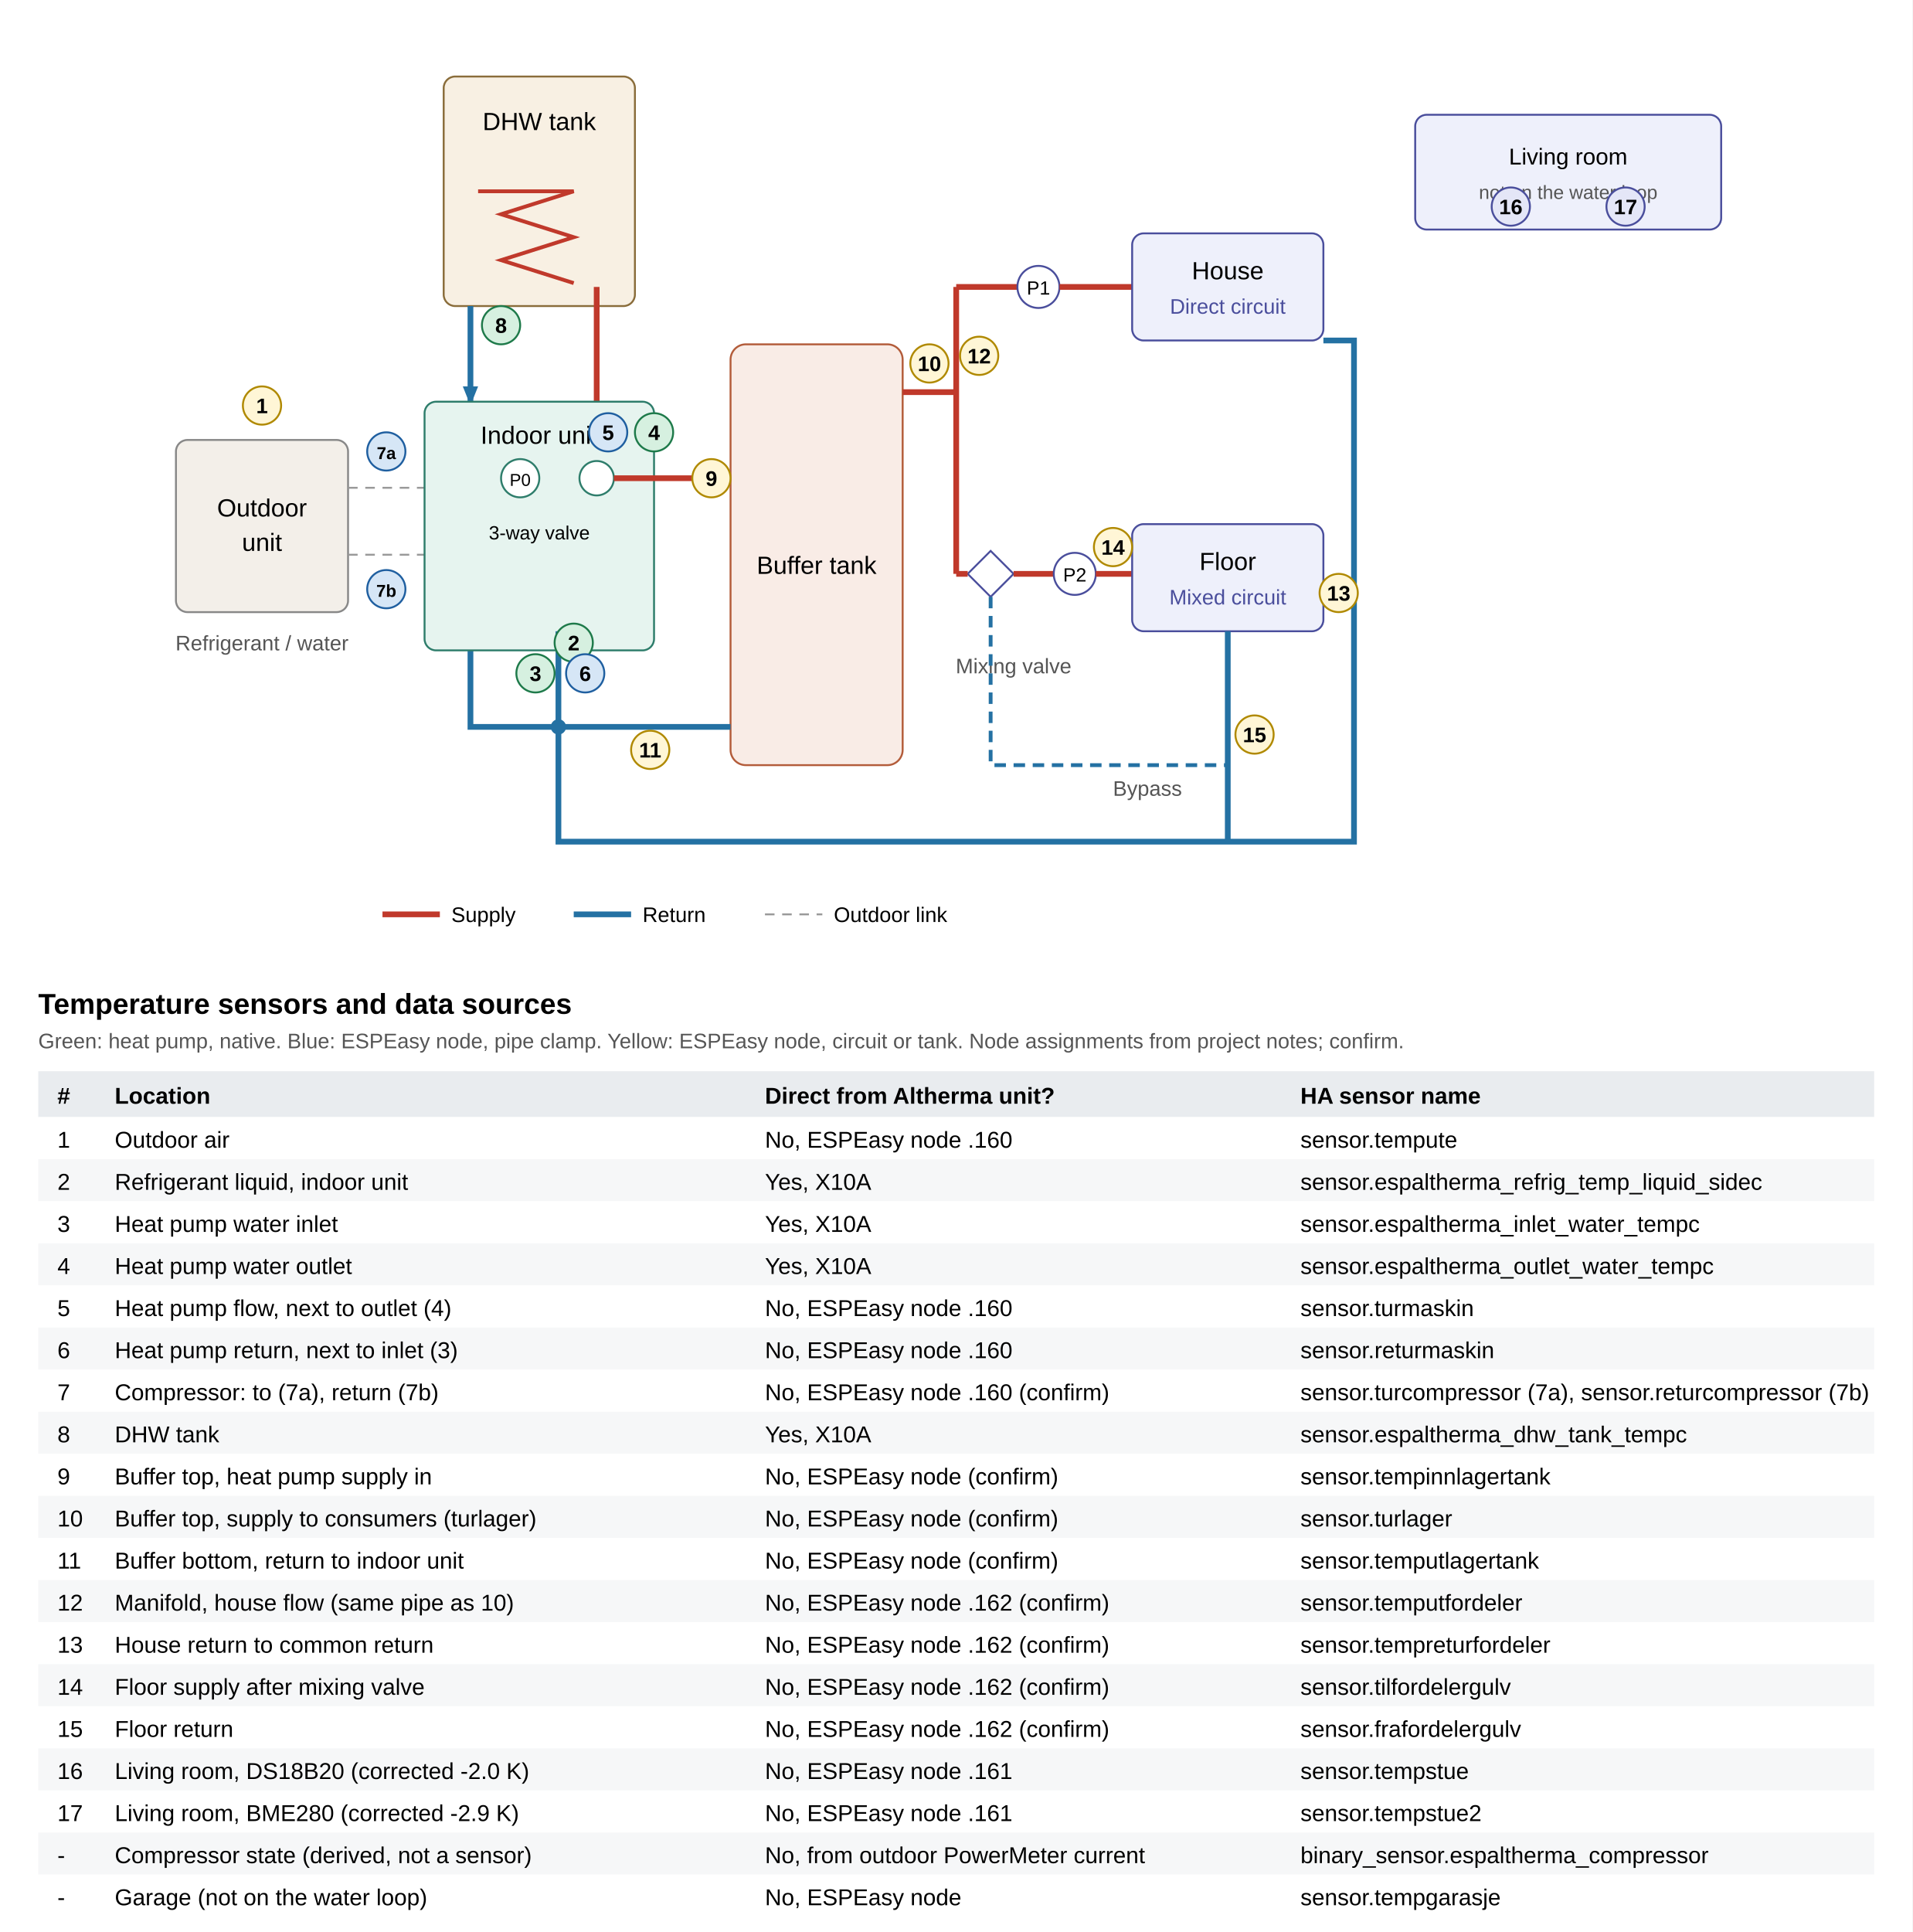
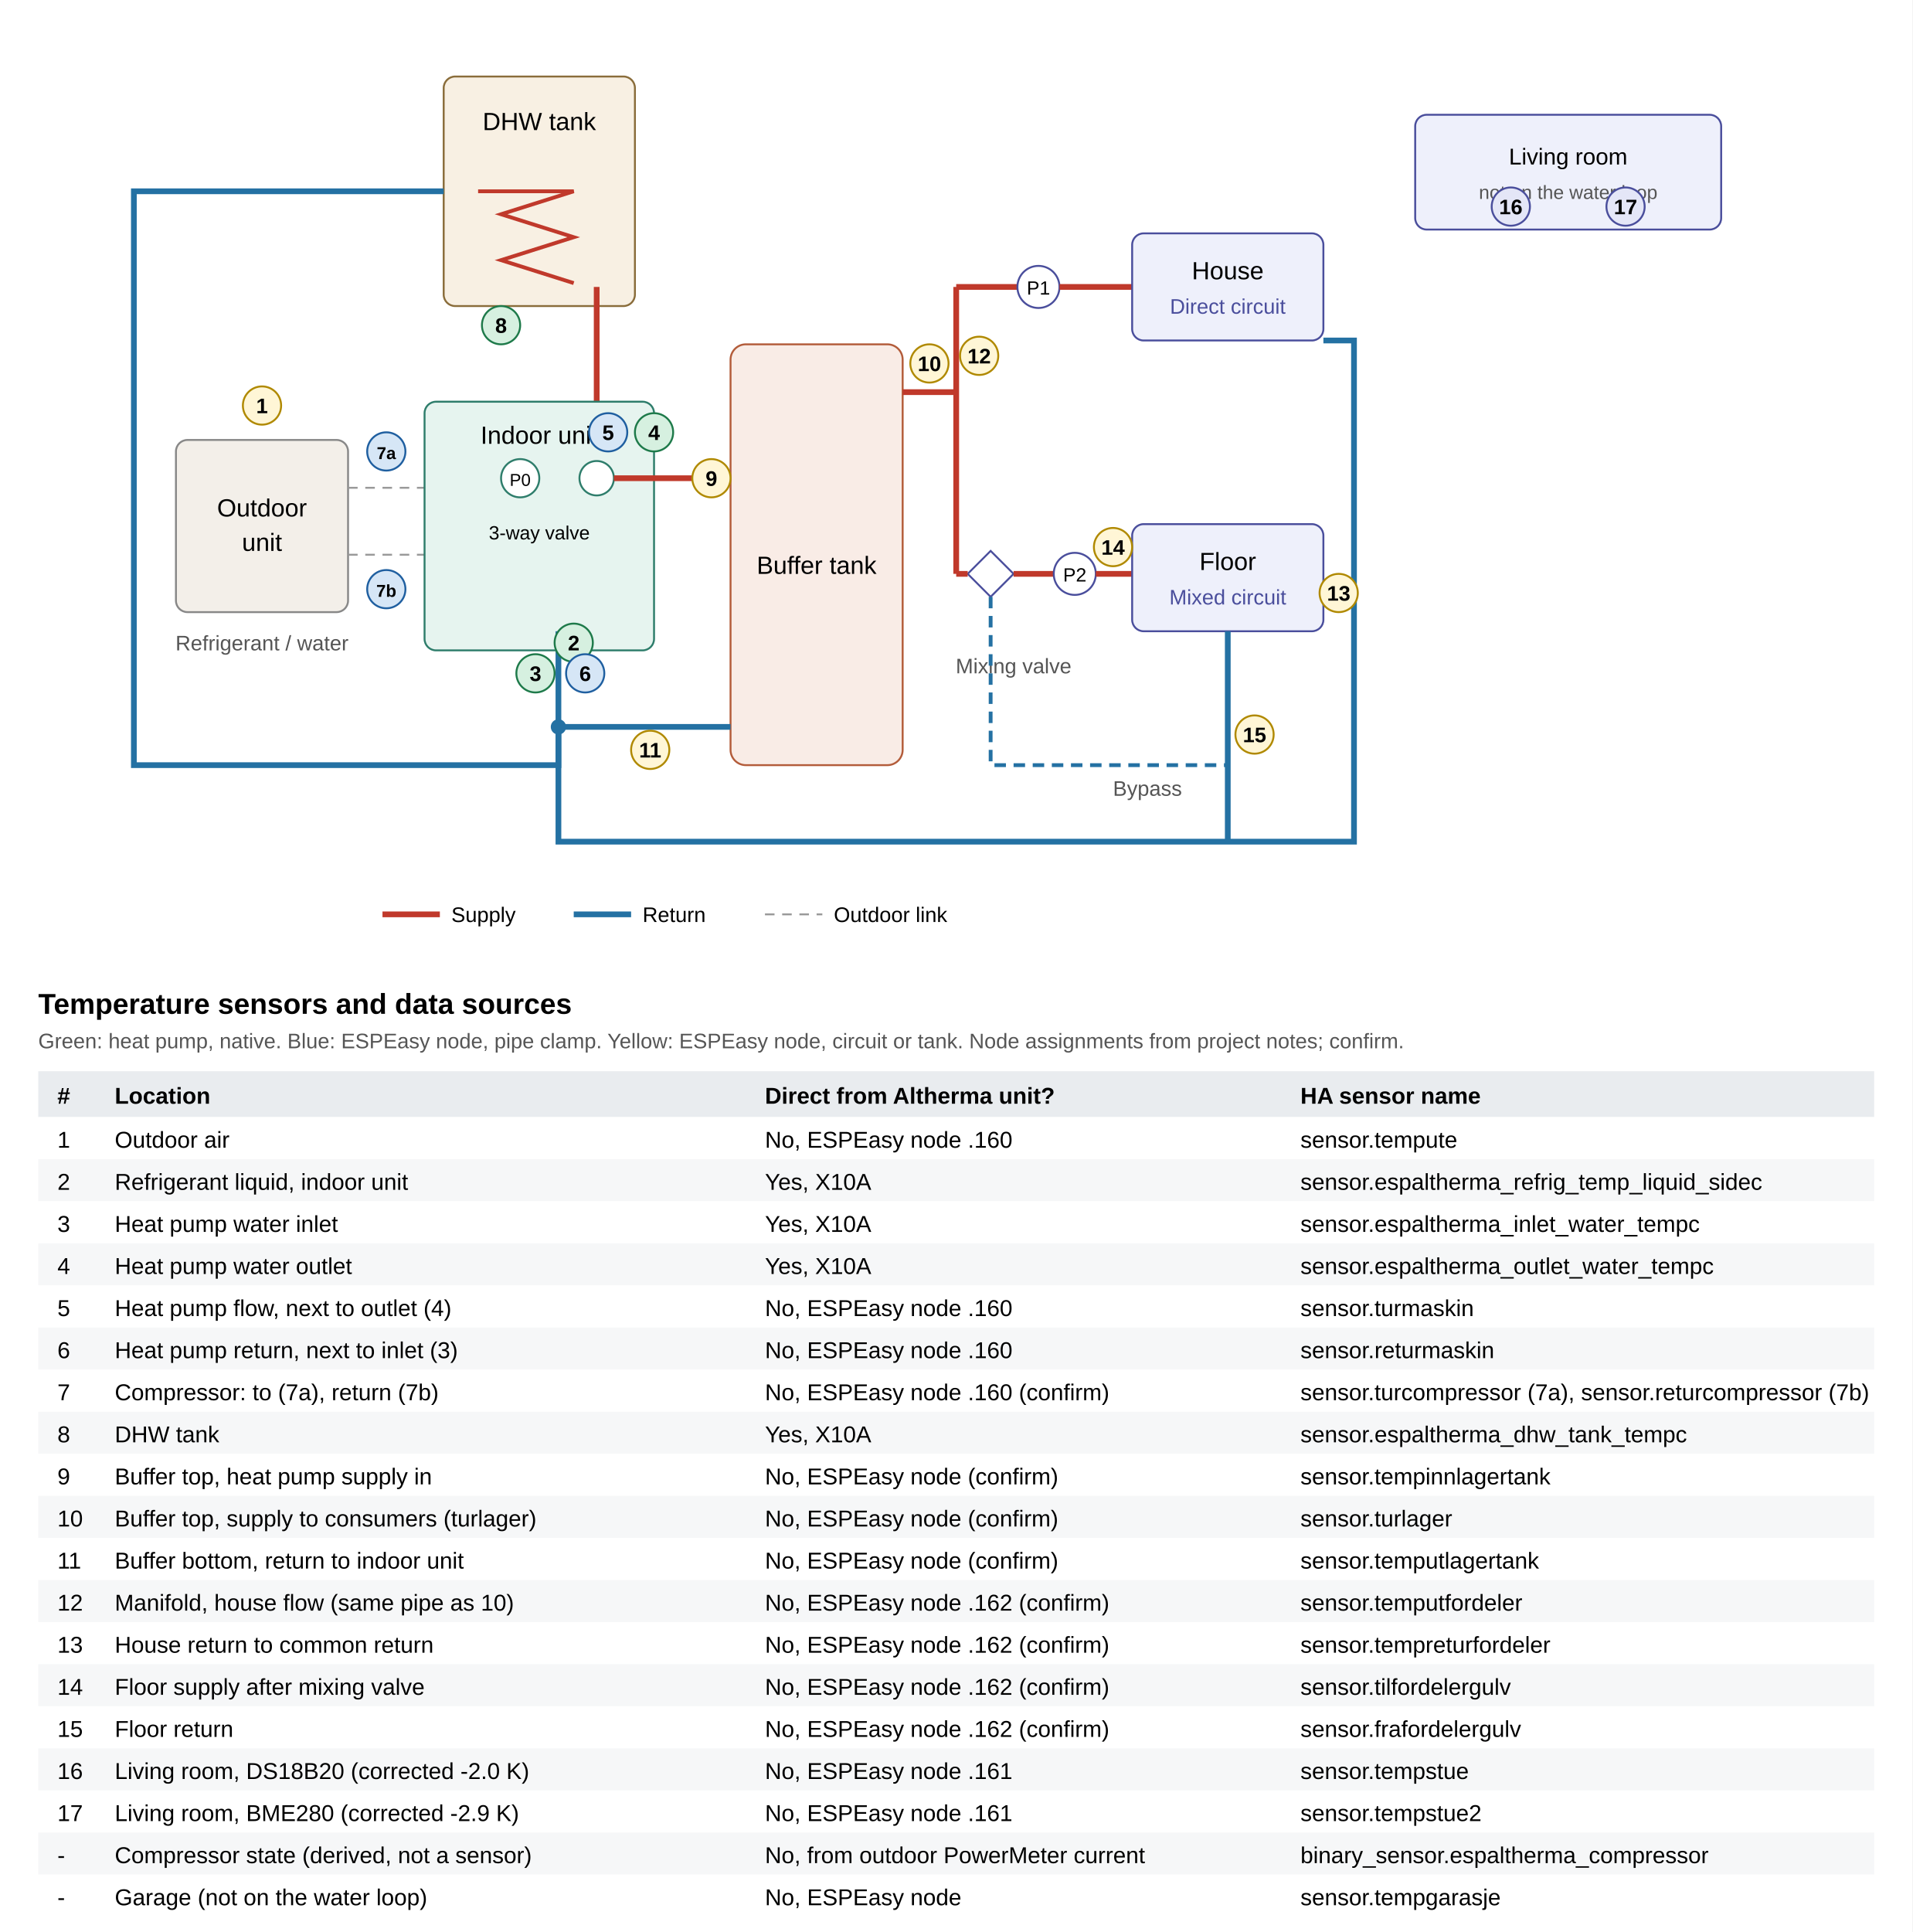
<svg xmlns="http://www.w3.org/2000/svg" viewBox="0 0 1000 1010" width="1000" height="1010" font-family="Segoe UI, Arial, sans-serif">
  <rect width="1000" height="1010" fill="#ffffff" />
  <rect x="92" y="230" width="90" height="90" rx="6" fill="#f3efe9" stroke="#888" />
  <text x="137" y="270" text-anchor="middle" font-size="13">Outdoor</text>
  <text x="137" y="288" text-anchor="middle" font-size="13">unit</text>
  <line x1="182" y1="255" x2="222" y2="255" stroke="#999" stroke-dasharray="5 4" />
  <line x1="182" y1="290" x2="222" y2="290" stroke="#999" stroke-dasharray="5 4" />
  <text x="137" y="340" text-anchor="middle" font-size="11" fill="#555">Refrigerant / water</text>
  <rect x="232" y="40" width="100" height="120" rx="6" fill="#f8f0e3" stroke="#8a6d3b" />
  <text x="282" y="68" text-anchor="middle" font-size="13">DHW tank</text>
  <path d="M250 100 H300 L262 112 L300 124 L262 136 L300 148" fill="none" stroke="#c0392b" stroke-width="2" />
  <path d="M312 245 V150" stroke="#c0392b" stroke-width="3" fill="none" />
-   <path d="M246 160 V380 H292" stroke="#2471a3" stroke-width="3" fill="none" />
-   <polygon points="246,212 242,202 250,202" fill="#2471a3" />
+   <path d="M232 100 H70 V400 H292 V380" stroke="#2471a3" stroke-width="3" fill="none" />
  <rect x="222" y="210" width="120" height="130" rx="6" fill="#e6f4ef" stroke="#2e7d6b" />
  <text x="282" y="232" text-anchor="middle" font-size="13">Indoor unit</text>
  <circle cx="272" cy="250" r="10" fill="#ffffff" stroke="#2e7d6b" />
  <text x="272" y="254" text-anchor="middle" font-size="9">P0</text>
  <circle cx="312" cy="250" r="9" fill="#ffffff" stroke="#2e7d6b" />
  <text x="282" y="282" text-anchor="middle" font-size="10">3-way valve</text>
  <path d="M292 380 V330" stroke="#2471a3" stroke-width="3" fill="none" />
  <circle cx="292" cy="380" r="4" fill="#2471a3" />
  <path d="M321 250 H382" stroke="#c0392b" stroke-width="3" fill="none" />
  <rect x="382" y="180" width="90" height="220" rx="8" fill="#f9ece6" stroke="#b35c3a" />
  <text x="427" y="300" text-anchor="middle" font-size="13">Buffer tank</text>
  <path d="M382 380 H292" stroke="#2471a3" stroke-width="3" fill="none" />
  <path d="M472 205 H500" stroke="#c0392b" stroke-width="3" fill="none" />
  <path d="M500 150 V300" stroke="#c0392b" stroke-width="3" fill="none" />
  <path d="M500 150 H532" stroke="#c0392b" stroke-width="3" fill="none" />
  <circle cx="543" cy="150" r="11" fill="#ffffff" stroke="#4a4e9c" />
  <text x="543" y="154" text-anchor="middle" font-size="10">P1</text>
  <path d="M554 150 H592" stroke="#c0392b" stroke-width="3" fill="none" />
  <polygon points="518,288 530,300 518,312 506,300" fill="#ffffff" stroke="#4a4e9c" />
  <path d="M500 300 H506" stroke="#c0392b" stroke-width="3" fill="none" />
  <path d="M530 300 H551" stroke="#c0392b" stroke-width="3" fill="none" />
  <circle cx="562" cy="300" r="11" fill="#ffffff" stroke="#4a4e9c" />
  <text x="562" y="304" text-anchor="middle" font-size="10">P2</text>
  <path d="M573 300 H592" stroke="#c0392b" stroke-width="3" fill="none" />
  <text x="530" y="352" text-anchor="middle" font-size="11" fill="#555">Mixing valve</text>
  <path d="M518 312 V400 H642" stroke="#2471a3" stroke-width="2" stroke-dasharray="6 4" fill="none" />
  <text x="600" y="416" text-anchor="middle" font-size="11" fill="#555">Bypass</text>
  <rect x="592" y="122" width="100" height="56" rx="6" fill="#eef0fb" stroke="#4a4e9c" />
  <text x="642" y="146" text-anchor="middle" font-size="13">House</text>
  <text x="642" y="164" text-anchor="middle" font-size="11" fill="#4a4e9c">Direct circuit</text>
  <path d="M692 178 H708 V440 H292 V380" stroke="#2471a3" stroke-width="3" fill="none" />
  <rect x="592" y="274" width="100" height="56" rx="6" fill="#eef0fb" stroke="#4a4e9c" />
  <text x="642" y="298" text-anchor="middle" font-size="13">Floor</text>
  <text x="642" y="316" text-anchor="middle" font-size="11" fill="#4a4e9c">Mixed circuit</text>
  <path d="M642 330 V440" stroke="#2471a3" stroke-width="3" fill="none" />
  <rect x="740" y="60" width="160" height="60" rx="6" fill="#eef0fb" stroke="#4a4e9c" />
  <text x="820" y="86" text-anchor="middle" font-size="12">Living room</text>
  <text x="820" y="104" text-anchor="middle" font-size="10" fill="#555">not on the water loop</text>
  <path d="M200 478 H230" stroke="#c0392b" stroke-width="3" />
  <text x="236" y="482" font-size="11">Supply</text>
  <path d="M300 478 H330" stroke="#2471a3" stroke-width="3" />
  <text x="336" y="482" font-size="11">Return</text>
  <line x1="400" y1="478" x2="430" y2="478" stroke="#999" stroke-dasharray="5 4" />
  <text x="436" y="482" font-size="11">Outdoor link</text>
  <g font-size="11" font-weight="bold" text-anchor="middle">
    <circle cx="137" cy="212" r="10" fill="#fff6d6" stroke="#b08900" />
    <text x="137" y="216">1</text>
    <circle cx="300" cy="336" r="10" fill="#d6f0e0" stroke="#1e7a4a" />
    <text x="300" y="340">2</text>
    <circle cx="280" cy="352" r="10" fill="#d6f0e0" stroke="#1e7a4a" />
    <text x="280" y="356">3</text>
    <circle cx="342" cy="226" r="10" fill="#d6f0e0" stroke="#1e7a4a" />
    <text x="342" y="230">4</text>
    <circle cx="318" cy="226" r="10" fill="#d6e6f6" stroke="#1f5fa0" />
    <text x="318" y="230">5</text>
    <circle cx="306" cy="352" r="10" fill="#d6e6f6" stroke="#1f5fa0" />
    <text x="306" y="356">6</text>
    <circle cx="202" cy="236" r="10" fill="#d6e6f6" stroke="#1f5fa0" />
    <text x="202" y="240" font-size="9">7a</text>
    <circle cx="202" cy="308" r="10" fill="#d6e6f6" stroke="#1f5fa0" />
    <text x="202" y="312" font-size="9">7b</text>
    <circle cx="262" cy="170" r="10" fill="#d6f0e0" stroke="#1e7a4a" />
    <text x="262" y="174">8</text>
    <circle cx="372" cy="250" r="10" fill="#fff6d6" stroke="#b08900" />
    <text x="372" y="254">9</text>
    <circle cx="486" cy="190" r="10" fill="#fff6d6" stroke="#b08900" />
    <text x="486" y="194">10</text>
    <circle cx="340" cy="392" r="10" fill="#fff6d6" stroke="#b08900" />
    <text x="340" y="396">11</text>
    <circle cx="512" cy="186" r="10" fill="#fff6d6" stroke="#b08900" />
    <text x="512" y="190">12</text>
    <circle cx="700" cy="310" r="10" fill="#fff6d6" stroke="#b08900" />
    <text x="700" y="314">13</text>
    <circle cx="582" cy="286" r="10" fill="#fff6d6" stroke="#b08900" />
    <text x="582" y="290">14</text>
    <circle cx="656" cy="384" r="10" fill="#fff6d6" stroke="#b08900" />
    <text x="656" y="388">15</text>
    <circle cx="790" cy="108" r="10" fill="#e4e6f7" stroke="#4a4e9c" />
    <text x="790" y="112">16</text>
    <circle cx="850" cy="108" r="10" fill="#e4e6f7" stroke="#4a4e9c" />
    <text x="850" y="112">17</text>
  </g>
  <text x="20" y="530" font-size="15" font-weight="bold">Temperature sensors and data sources</text>
  <text x="20" y="548" font-size="11" fill="#555">Green: heat pump, native. Blue: ESPEasy node, pipe clamp. Yellow: ESPEasy node, circuit or tank. Node assignments from project notes; confirm.</text>
  <rect x="20" y="560" width="960" height="24" fill="#e9ecef" />
  <text x="30" y="577" font-size="12" font-weight="bold">#</text>
  <text x="60" y="577" font-size="12" font-weight="bold">Location</text>
  <text x="400" y="577" font-size="12" font-weight="bold">Direct from Altherma unit?</text>
  <text x="680" y="577" font-size="12" font-weight="bold">HA sensor name</text>
  <g font-size="12">
    <rect x="20" y="584" width="960" height="22" fill="#ffffff" />
    <text x="30" y="600">1</text>
    <text x="60" y="600">Outdoor air</text>
    <text x="400" y="600">No, ESPEasy node .160</text>
    <text x="680" y="600">sensor.tempute</text>
    <rect x="20" y="606" width="960" height="22" fill="#f6f7f8" />
    <text x="30" y="622">2</text>
    <text x="60" y="622">Refrigerant liquid, indoor unit</text>
    <text x="400" y="622">Yes, X10A</text>
    <text x="680" y="622">sensor.espaltherma_refrig_temp_liquid_sidec</text>
    <rect x="20" y="628" width="960" height="22" fill="#ffffff" />
    <text x="30" y="644">3</text>
    <text x="60" y="644">Heat pump water inlet</text>
    <text x="400" y="644">Yes, X10A</text>
    <text x="680" y="644">sensor.espaltherma_inlet_water_tempc</text>
    <rect x="20" y="650" width="960" height="22" fill="#f6f7f8" />
    <text x="30" y="666">4</text>
    <text x="60" y="666">Heat pump water outlet</text>
    <text x="400" y="666">Yes, X10A</text>
    <text x="680" y="666">sensor.espaltherma_outlet_water_tempc</text>
    <rect x="20" y="672" width="960" height="22" fill="#ffffff" />
    <text x="30" y="688">5</text>
    <text x="60" y="688">Heat pump flow, next to outlet (4)</text>
    <text x="400" y="688">No, ESPEasy node .160</text>
    <text x="680" y="688">sensor.turmaskin</text>
    <rect x="20" y="694" width="960" height="22" fill="#f6f7f8" />
    <text x="30" y="710">6</text>
    <text x="60" y="710">Heat pump return, next to inlet (3)</text>
    <text x="400" y="710">No, ESPEasy node .160</text>
    <text x="680" y="710">sensor.returmaskin</text>
    <rect x="20" y="716" width="960" height="22" fill="#ffffff" />
    <text x="30" y="732">7</text>
    <text x="60" y="732">Compressor: to (7a), return (7b)</text>
    <text x="400" y="732">No, ESPEasy node .160 (confirm)</text>
    <text x="680" y="732">sensor.turcompressor (7a), sensor.returcompressor (7b)</text>
    <rect x="20" y="738" width="960" height="22" fill="#f6f7f8" />
    <text x="30" y="754">8</text>
    <text x="60" y="754">DHW tank</text>
    <text x="400" y="754">Yes, X10A</text>
    <text x="680" y="754">sensor.espaltherma_dhw_tank_tempc</text>
    <rect x="20" y="760" width="960" height="22" fill="#ffffff" />
    <text x="30" y="776">9</text>
    <text x="60" y="776">Buffer top, heat pump supply in</text>
    <text x="400" y="776">No, ESPEasy node (confirm)</text>
    <text x="680" y="776">sensor.tempinnlagertank</text>
    <rect x="20" y="782" width="960" height="22" fill="#f6f7f8" />
    <text x="30" y="798">10</text>
    <text x="60" y="798">Buffer top, supply to consumers (turlager)</text>
    <text x="400" y="798">No, ESPEasy node (confirm)</text>
    <text x="680" y="798">sensor.turlager</text>
    <rect x="20" y="804" width="960" height="22" fill="#ffffff" />
    <text x="30" y="820">11</text>
    <text x="60" y="820">Buffer bottom, return to indoor unit</text>
    <text x="400" y="820">No, ESPEasy node (confirm)</text>
    <text x="680" y="820">sensor.temputlagertank</text>
    <rect x="20" y="826" width="960" height="22" fill="#f6f7f8" />
    <text x="30" y="842">12</text>
    <text x="60" y="842">Manifold, house flow (same pipe as 10)</text>
    <text x="400" y="842">No, ESPEasy node .162 (confirm)</text>
    <text x="680" y="842">sensor.temputfordeler</text>
    <rect x="20" y="848" width="960" height="22" fill="#ffffff" />
    <text x="30" y="864">13</text>
    <text x="60" y="864">House return to common return</text>
    <text x="400" y="864">No, ESPEasy node .162 (confirm)</text>
    <text x="680" y="864">sensor.tempreturfordeler</text>
    <rect x="20" y="870" width="960" height="22" fill="#f6f7f8" />
    <text x="30" y="886">14</text>
    <text x="60" y="886">Floor supply after mixing valve</text>
    <text x="400" y="886">No, ESPEasy node .162 (confirm)</text>
    <text x="680" y="886">sensor.tilfordelergulv</text>
    <rect x="20" y="892" width="960" height="22" fill="#ffffff" />
    <text x="30" y="908">15</text>
    <text x="60" y="908">Floor return</text>
    <text x="400" y="908">No, ESPEasy node .162 (confirm)</text>
    <text x="680" y="908">sensor.frafordelergulv</text>
    <rect x="20" y="914" width="960" height="22" fill="#f6f7f8" />
    <text x="30" y="930">16</text>
    <text x="60" y="930">Living room, DS18B20 (corrected -2.0 K)</text>
    <text x="400" y="930">No, ESPEasy node .161</text>
    <text x="680" y="930">sensor.tempstue</text>
    <rect x="20" y="936" width="960" height="22" fill="#ffffff" />
    <text x="30" y="952">17</text>
    <text x="60" y="952">Living room, BME280 (corrected -2.9 K)</text>
    <text x="400" y="952">No, ESPEasy node .161</text>
    <text x="680" y="952">sensor.tempstue2</text>
    <rect x="20" y="958" width="960" height="22" fill="#f6f7f8" />
    <text x="30" y="974">-</text>
    <text x="60" y="974">Compressor state (derived, not a sensor)</text>
    <text x="400" y="974">No, from outdoor PowerMeter current</text>
    <text x="680" y="974">binary_sensor.espaltherma_compressor</text>
    <rect x="20" y="980" width="960" height="22" fill="#ffffff" />
    <text x="30" y="996">-</text>
    <text x="60" y="996">Garage (not on the water loop)</text>
    <text x="400" y="996">No, ESPEasy node</text>
    <text x="680" y="996">sensor.tempgarasje</text>
  </g>
</svg>
